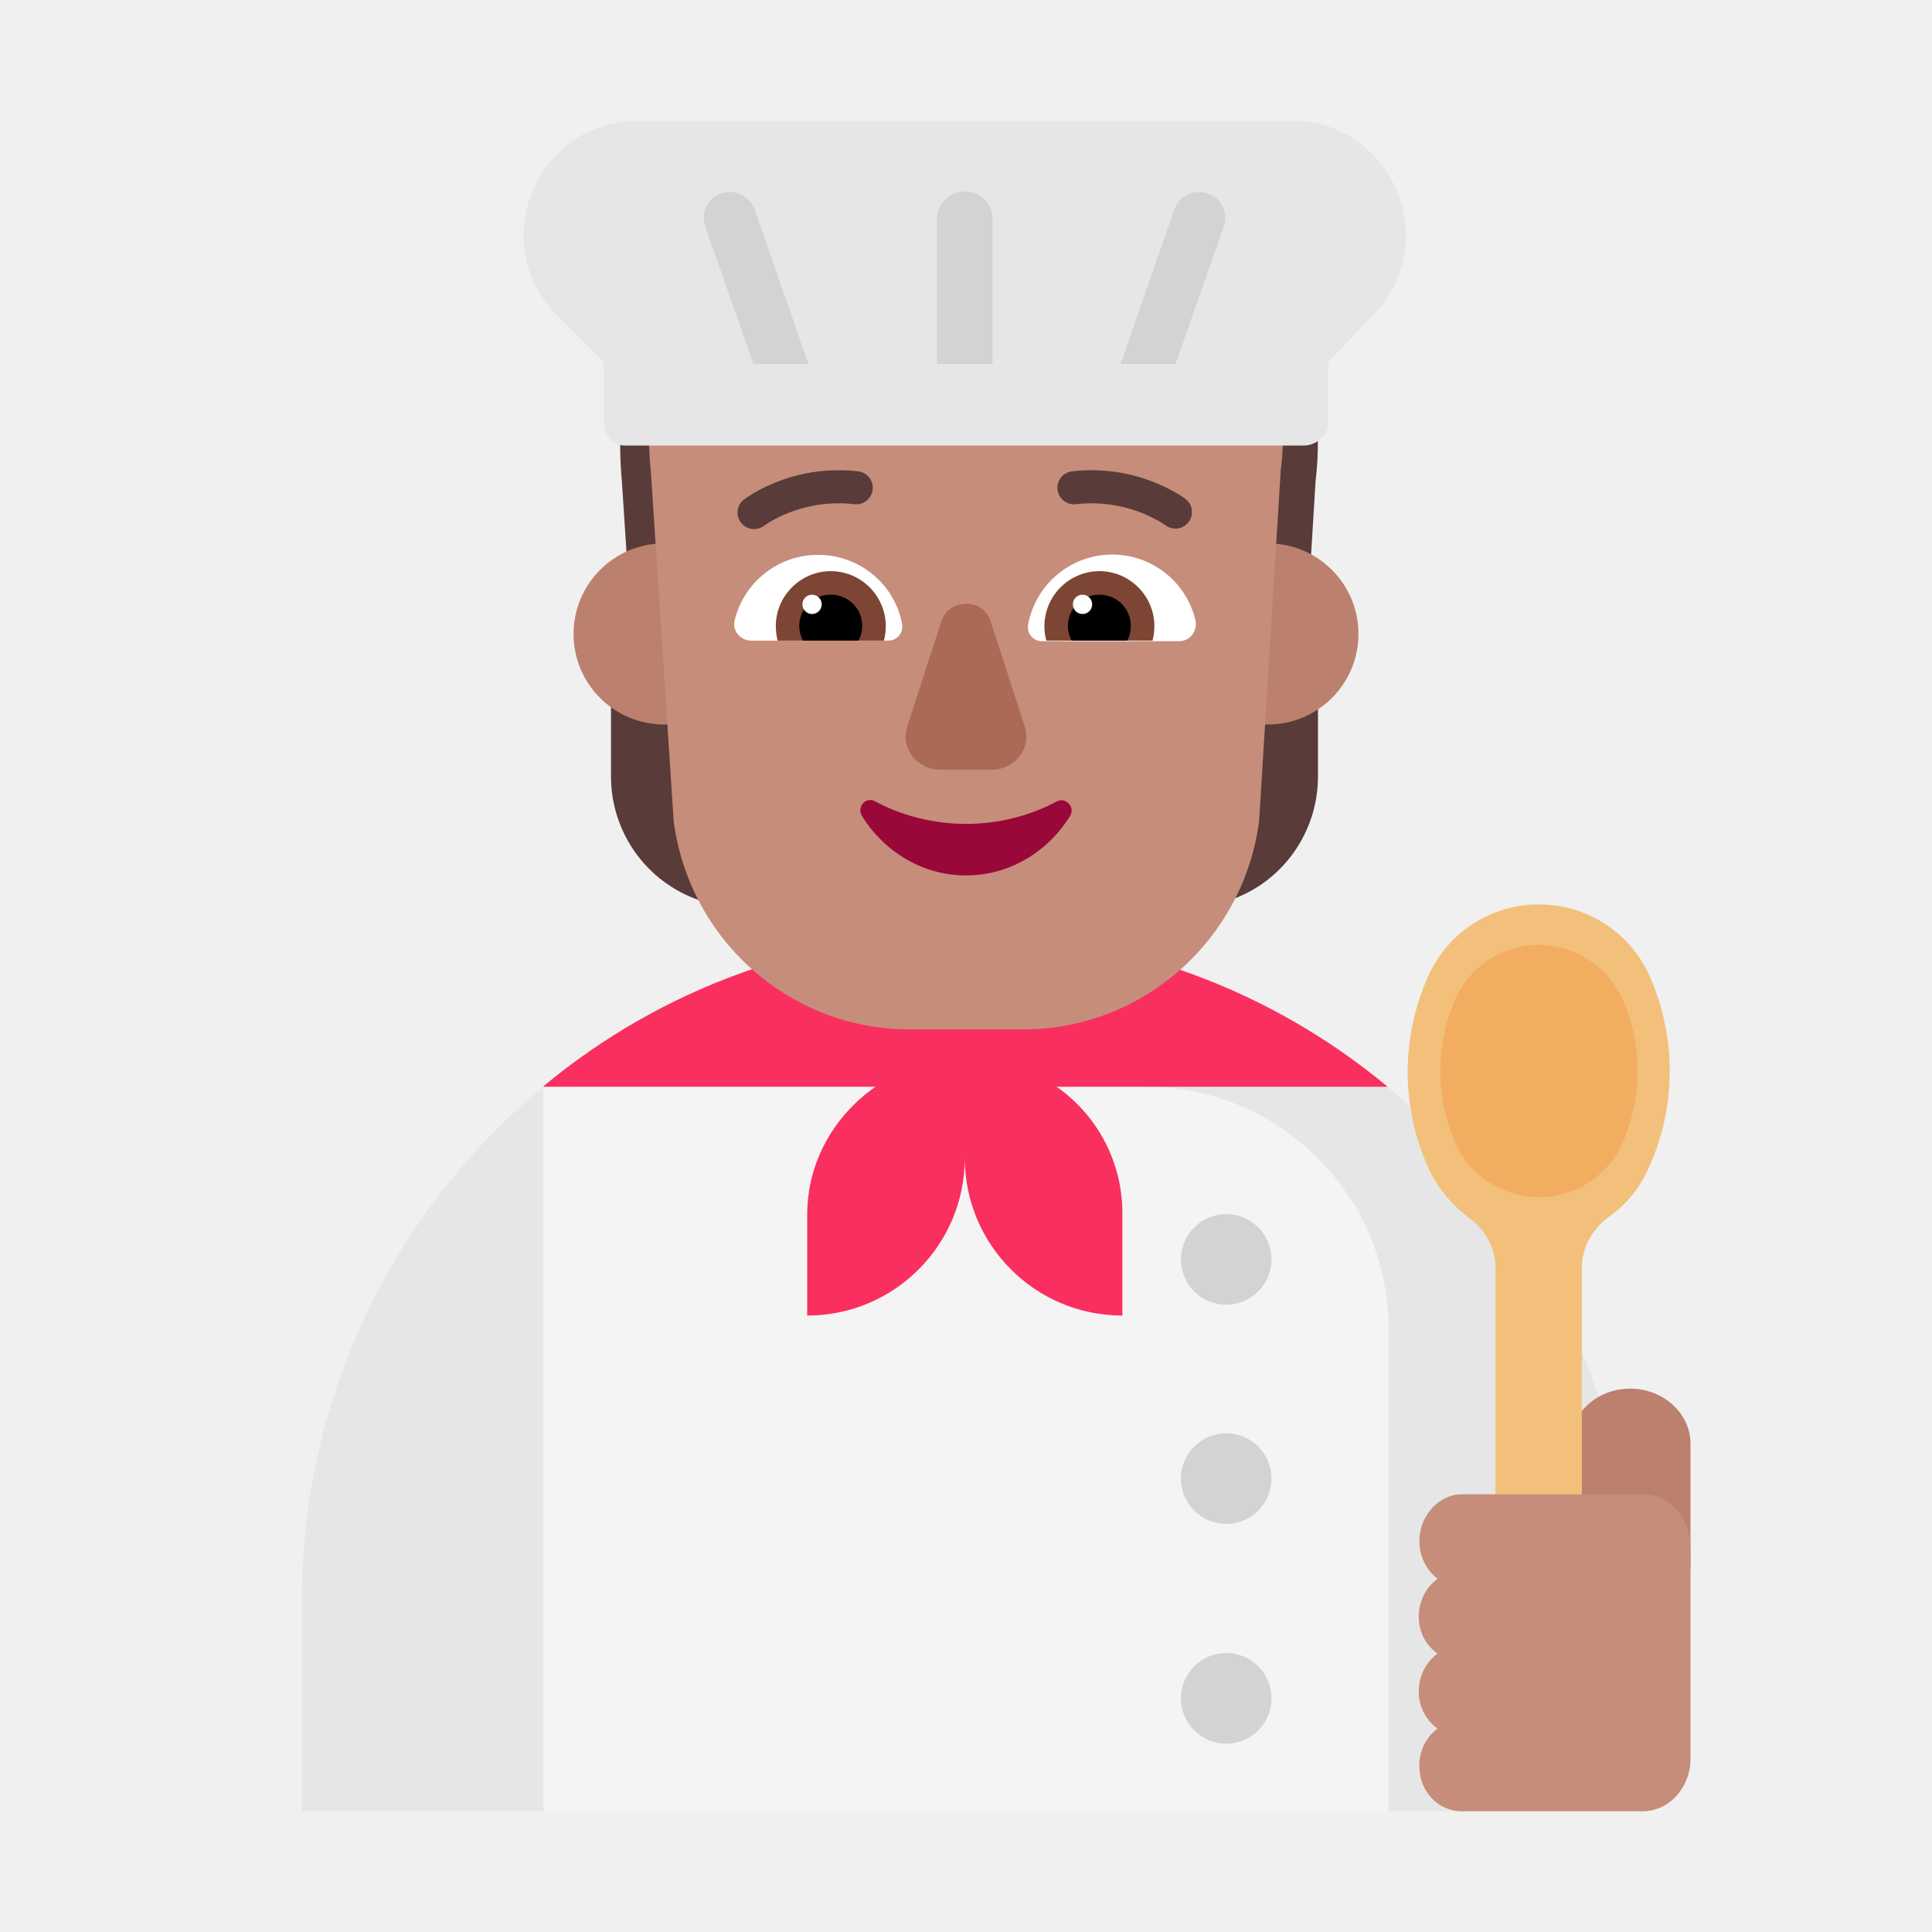
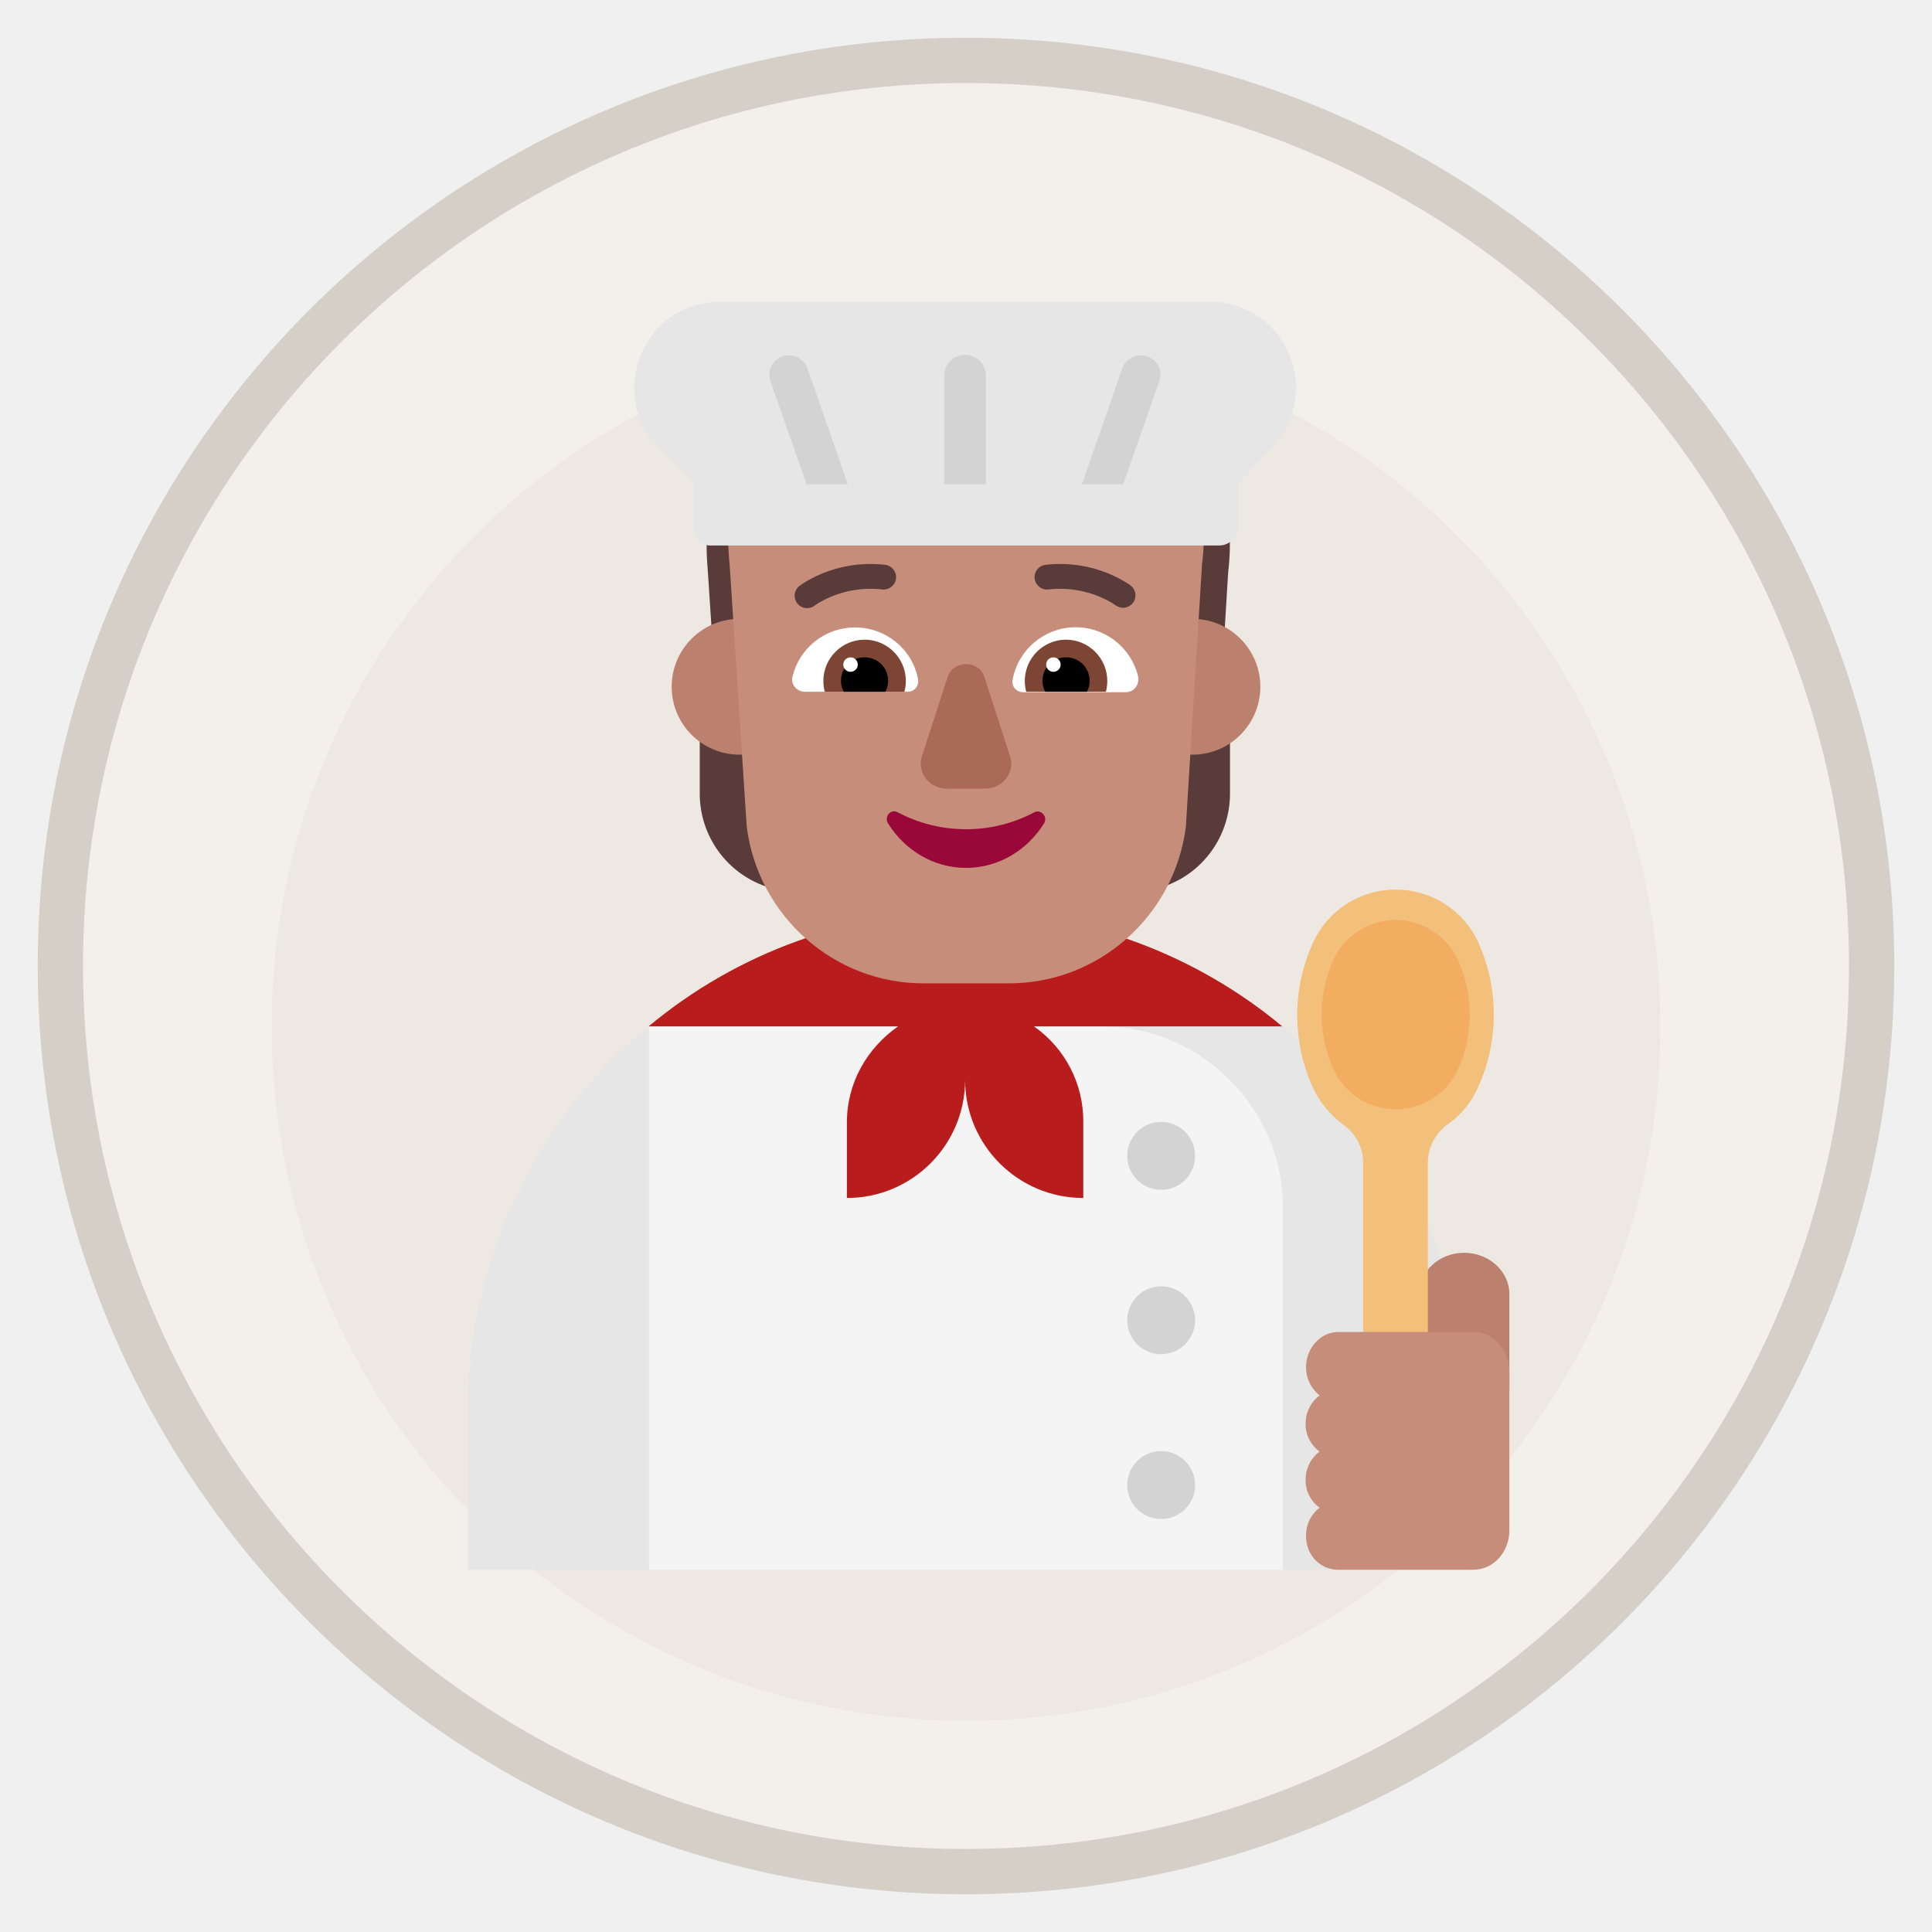
- <svg xmlns="http://www.w3.org/2000/svg" viewBox="0 0 32 32" width="128" height="128">
-   <g fill="none">
-     <path fill="#e6e6e6" d="m22.98 18l-2.48-.5l-1.5.5l2 5l2 7h4v-3.502c0-3.421-1.574-6.481-4.02-8.498M9 30l2-6l-2-6a11.02 11.02 0 0 0-4 8.498V30z" />
-     <path fill="#f4f4f4" d="m9 18l5-1l5 1c2.177 0 4 1.796 4 4.003V30H9z" />
-     <path fill="#f92f60" d="M22.984 18H17.5a2.55 2.55 0 0 1 1.09 2.12v1.67a2.61 2.61 0 0 1-2.61-2.604a2.61 2.61 0 0 1-2.61 2.604v-1.67c0-.885.455-1.648 1.13-2.12H9l.003-.01a10.9 10.9 0 0 1 6.977-2.52c2.663 0 5.104.95 7.004 2.53" />
-     <path fill="#593b39" d="M13.47 15.56V12.7h5.01v2.86l1.89-.65c.88-.3 1.46-1.13 1.46-2.05v-2.7l-.174.003l.134-2.193c.04-.34.05-.68.02-1.02l-.07-.84H10.37l-.08.84c-.03.34-.02.68.01 1.02l.16 2.444l-.34.006v2.44c0 .93.59 1.75 1.46 2.05z" />
-     <path fill="#bb806e" d="M12.5 10.5a1.5 1.5 0 1 1-3 0a1.5 1.5 0 0 1 3 0m10 0a1.5 1.5 0 1 1-3 0a1.5 1.5 0 0 1 3 0" />
-     <path fill="#c68d7b" d="M17.111 3.05h-2.23c-2.499 0-4.39 2.112-4.102 4.737l.379 5.813c.258 1.972 1.931 3.45 3.902 3.45h1.892c1.971 0 3.644-1.478 3.903-3.45l.358-5.813c.329-2.504-1.593-4.737-4.102-4.737" />
-     <path fill="#990838" d="M16 13.646c-.55 0-1.07-.14-1.508-.374c-.153-.085-.306.096-.214.245c.367.588.999.983 1.722.983c.724 0 1.356-.395 1.723-.982c.092-.15-.071-.32-.214-.246a3.2 3.2 0 0 1-1.509.374" />
-     <path fill="#593b39" d="M12.274 8.658c.093.12.264.14.383.049l.096-.063a2.26 2.26 0 0 1 1.405-.292a.274.274 0 0 0 .064-.544a2.8 2.8 0 0 0-1.75.366a2 2 0 0 0-.137.09l-.009.006l-.003.002v.001h-.001a.274.274 0 0 0-.048.385m7.373-.386l.001.002a.274.274 0 0 1-.336.432l-.095-.062a2.26 2.26 0 0 0-1.405-.292a.274.274 0 0 1-.064-.544a2.8 2.8 0 0 1 1.75.366q.07.04.107.068l.038.028z" />
-     <path fill="#fff" d="M12.17 10.27c.15-.62.71-1.08 1.38-1.08c.69 0 1.27.49 1.39 1.14a.23.23 0 0 1-.23.28h-2.27c-.18 0-.32-.17-.27-.34m7.63 0a1.417 1.417 0 0 0-2.77.07c-.03.15.08.28.23.28h2.27c.18 0 .31-.17.27-.35" />
-     <path fill="#7d4533" d="M12.85 10.37c0-.5.41-.91.91-.91a.913.913 0 0 1 .88 1.15h-1.76a1 1 0 0 1-.03-.24m6.27 0c0-.5-.41-.91-.91-.91a.913.913 0 0 0-.88 1.15h1.76q.03-.12.03-.24" />
-     <path fill="#000" d="M13.76 9.85a.516.516 0 0 1 .46.76h-.92a.516.516 0 0 1 .46-.76m4.45 0a.516.516 0 0 0-.46.76h.92q.06-.105.06-.24c0-.29-.23-.52-.52-.52" />
-     <path fill="#fff" d="M13.61 10.01a.16.16 0 1 1-.32 0a.16.16 0 0 1 .32 0m4.48 0a.16.16 0 1 1-.32 0a.16.16 0 0 1 .32 0" />
-     <path fill="#ab6a55" d="m15.594 10.284l-.567 1.75c-.117.358.16.716.556.716h.834c.395 0 .673-.358.556-.716l-.567-1.75c-.117-.379-.684-.379-.812 0" />
-     <path fill="#e6e6e6" d="M10.57 2h10.82c1.69 0 2.53 2.04 1.34 3.23L22 6v1c.01.2-.2.38-.4.38H10.35c-.2 0-.35-.18-.35-.38V6l-.77-.77C8.04 4.04 8.88 2 10.57 2" />
-     <path fill="#d3d3d3" d="M15.52 6.03v-2.4c0-.25.2-.46.46-.46c.25 0 .46.2.46.46v2.4zm-2.13 0h-.91l-.8-2.28c-.1-.28.11-.57.41-.57c.18 0 .35.12.41.29zm5.17 0h.91l.8-2.28c.1-.28-.11-.57-.41-.57c-.18 0-.35.12-.41.29zm1.75 15.58a.75.75 0 1 0 0-1.5a.75.75 0 0 0 0 1.5m0 3.63a.75.75 0 1 0 0-1.5a.75.75 0 0 0 0 1.5m0 3.64a.75.75 0 1 0 0-1.5a.75.75 0 0 0 0 1.5" />
-     <path fill="#bb806e" d="M27 23c.55 0 1 .41 1 .912V26h-2v-2.088c.01-.502.45-.912 1-.912" />
-     <path fill="#f3c07b" d="M27.32 16.16a2 2 0 0 0-1.83-1.18a2 2 0 0 0-1.83 1.18a3.86 3.86 0 0 0 0 3.19c.15.33.39.61.67.82c.27.19.44.5.44.84v6.96c0 .39.31.73.7.74c.4.01.73-.32.73-.72V21c0-.33.17-.64.44-.84c.29-.2.52-.48.67-.82c.46-1.01.46-2.17.01-3.18" />
-     <path fill="#f3ad61" d="M25.49 15.65c-.6 0-1.14.35-1.38.89c-.34.76-.34 1.64 0 2.4c.24.54.78.89 1.38.89s1.14-.35 1.38-.89c.34-.76.34-1.64 0-2.4c-.25-.54-.79-.89-1.38-.89" />
-     <path fill="#c68d7b" d="M23.51 25.5c.008-.4.327-.75.7-.75h2.997c.438 0 .793.39.793.87v3.51c0 .48-.355.87-.793.87H24.21c-.373 0-.692-.31-.7-.72a.76.76 0 0 1 .3-.65a.74.74 0 0 1-.31-.62c0-.26.128-.49.31-.62a.74.74 0 0 1-.31-.62c0-.26.128-.49.31-.62a.79.79 0 0 1-.3-.65" />
+ <svg xmlns="http://www.w3.org/2000/svg" viewBox="0 0 64 64" width="128" height="128" fill="none">
+   <circle cx="32" cy="32" r="30" fill="#F3EFEA" stroke="#D5CFC7" stroke-width="1.5" />
+   <circle cx="32" cy="34" r="23" fill="#E7E2DA" opacity="0.55" />
+   <g transform="translate(8 7) scale(1.5)">
+     <g fill="none">
+       <path fill="#e6e6e6" d="m22.98 18l-2.48-.5l-1.5.5l2 5l2 7h4v-3.502c0-3.421-1.574-6.481-4.02-8.498M9 30l2-6l-2-6a11.02 11.02 0 0 0-4 8.498V30z" />
+       <path fill="#f4f4f4" d="m9 18l5-1l5 1c2.177 0 4 1.796 4 4.003V30H9z" />
+       <path fill="#B91C1C" d="M22.984 18H17.5a2.55 2.55 0 0 1 1.09 2.12v1.67a2.61 2.61 0 0 1-2.61-2.604a2.61 2.61 0 0 1-2.61 2.604v-1.67c0-.885.455-1.648 1.13-2.12H9l.003-.01a10.9 10.9 0 0 1 6.977-2.52c2.663 0 5.104.95 7.004 2.53" />
+       <path fill="#593b39" d="M13.47 15.56V12.7h5.01v2.86l1.89-.65c.88-.3 1.46-1.13 1.46-2.05v-2.7l-.174.003l.134-2.193c.04-.34.05-.68.02-1.02l-.07-.84H10.37l-.08.84c-.03.34-.02.68.01 1.02l.16 2.444l-.34.006v2.44c0 .93.59 1.75 1.46 2.05z" />
+       <path fill="#bb806e" d="M12.5 10.5a1.5 1.5 0 1 1-3 0a1.5 1.5 0 0 1 3 0m10 0a1.5 1.5 0 1 1-3 0a1.5 1.5 0 0 1 3 0" />
+       <path fill="#c68d7b" d="M17.111 3.05h-2.23c-2.499 0-4.39 2.112-4.102 4.737l.379 5.813c.258 1.972 1.931 3.45 3.902 3.45h1.892c1.971 0 3.644-1.478 3.903-3.45l.358-5.813c.329-2.504-1.593-4.737-4.102-4.737" />
+       <path fill="#990838" d="M16 13.646c-.55 0-1.07-.14-1.508-.374c-.153-.085-.306.096-.214.245c.367.588.999.983 1.722.983c.724 0 1.356-.395 1.723-.982c.092-.15-.071-.32-.214-.246a3.2 3.2 0 0 1-1.509.374" />
+       <path fill="#593b39" d="M12.274 8.658c.093.12.264.14.383.049l.096-.063a2.26 2.26 0 0 1 1.405-.292a.274.274 0 0 0 .064-.544a2.8 2.8 0 0 0-1.75.366a2 2 0 0 0-.137.09l-.009.006l-.003.002v.001h-.001a.274.274 0 0 0-.048.385m7.373-.386l.001.002a.274.274 0 0 1-.336.432l-.095-.062a2.26 2.26 0 0 0-1.405-.292a.274.274 0 0 1-.064-.544a2.8 2.8 0 0 1 1.75.366q.07.04.107.068l.038.028z" />
+       <path fill="#fff" d="M12.17 10.27c.15-.62.71-1.08 1.38-1.08c.69 0 1.27.49 1.39 1.14a.23.23 0 0 1-.23.28h-2.27c-.18 0-.32-.17-.27-.34m7.63 0a1.417 1.417 0 0 0-2.77.07c-.03.15.08.28.23.28h2.27c.18 0 .31-.17.27-.35" />
+       <path fill="#7d4533" d="M12.85 10.37c0-.5.41-.91.91-.91a.913.913 0 0 1 .88 1.15h-1.76a1 1 0 0 1-.03-.24m6.27 0c0-.5-.41-.91-.91-.91a.913.913 0 0 0-.88 1.15h1.76q.03-.12.03-.24" />
+       <path fill="#000" d="M13.76 9.85a.516.516 0 0 1 .46.76h-.92a.516.516 0 0 1 .46-.76m4.45 0a.516.516 0 0 0-.46.76h.92q.06-.105.06-.24c0-.29-.23-.52-.52-.52" />
+       <path fill="#fff" d="M13.61 10.01a.16.16 0 1 1-.32 0a.16.16 0 0 1 .32 0m4.48 0a.16.16 0 1 1-.32 0a.16.16 0 0 1 .32 0" />
+       <path fill="#ab6a55" d="m15.594 10.284l-.567 1.75c-.117.358.16.716.556.716h.834c.395 0 .673-.358.556-.716l-.567-1.75c-.117-.379-.684-.379-.812 0" />
+       <path fill="#e6e6e6" d="M10.57 2h10.82c1.69 0 2.53 2.04 1.34 3.23L22 6v1c.01.2-.2.38-.4.38H10.35c-.2 0-.35-.18-.35-.38V6l-.77-.77C8.04 4.04 8.88 2 10.57 2" />
+       <path fill="#d3d3d3" d="M15.52 6.03v-2.4c0-.25.2-.46.46-.46c.25 0 .46.2.46.46v2.4zm-2.13 0h-.91l-.8-2.28c-.1-.28.11-.57.41-.57c.18 0 .35.12.41.29zm5.17 0h.91l.8-2.28c.1-.28-.11-.57-.41-.57c-.18 0-.35.12-.41.29zm1.75 15.58a.75.75 0 1 0 0-1.5a.75.75 0 0 0 0 1.5m0 3.63a.75.75 0 1 0 0-1.5a.75.75 0 0 0 0 1.5m0 3.64a.75.75 0 1 0 0-1.5a.75.75 0 0 0 0 1.5" />
+       <path fill="#bb806e" d="M27 23c.55 0 1 .41 1 .912V26h-2v-2.088c.01-.502.45-.912 1-.912" />
+       <path fill="#f3c07b" d="M27.32 16.16a2 2 0 0 0-1.83-1.18a2 2 0 0 0-1.83 1.18a3.86 3.86 0 0 0 0 3.19c.15.33.39.61.67.82c.27.19.44.5.44.84v6.96c0 .39.31.73.7.74c.4.01.73-.32.73-.72V21c0-.33.17-.64.44-.84c.29-.2.52-.48.67-.82c.46-1.01.46-2.17.01-3.18" />
+       <path fill="#f3ad61" d="M25.49 15.65c-.6 0-1.14.35-1.38.89c-.34.76-.34 1.64 0 2.4c.24.54.78.89 1.38.89s1.14-.35 1.38-.89c.34-.76.34-1.64 0-2.4c-.25-.54-.79-.89-1.38-.89" />
+       <path fill="#c68d7b" d="M23.51 25.5c.008-.4.327-.75.7-.75h2.997c.438 0 .793.39.793.87v3.51c0 .48-.355.87-.793.87H24.21c-.373 0-.692-.31-.7-.72a.76.76 0 0 1 .3-.65a.74.74 0 0 1-.31-.62c0-.26.128-.49.31-.62a.74.74 0 0 1-.31-.62c0-.26.128-.49.31-.62a.79.79 0 0 1-.3-.65" />
+     </g>
  </g>
</svg>
